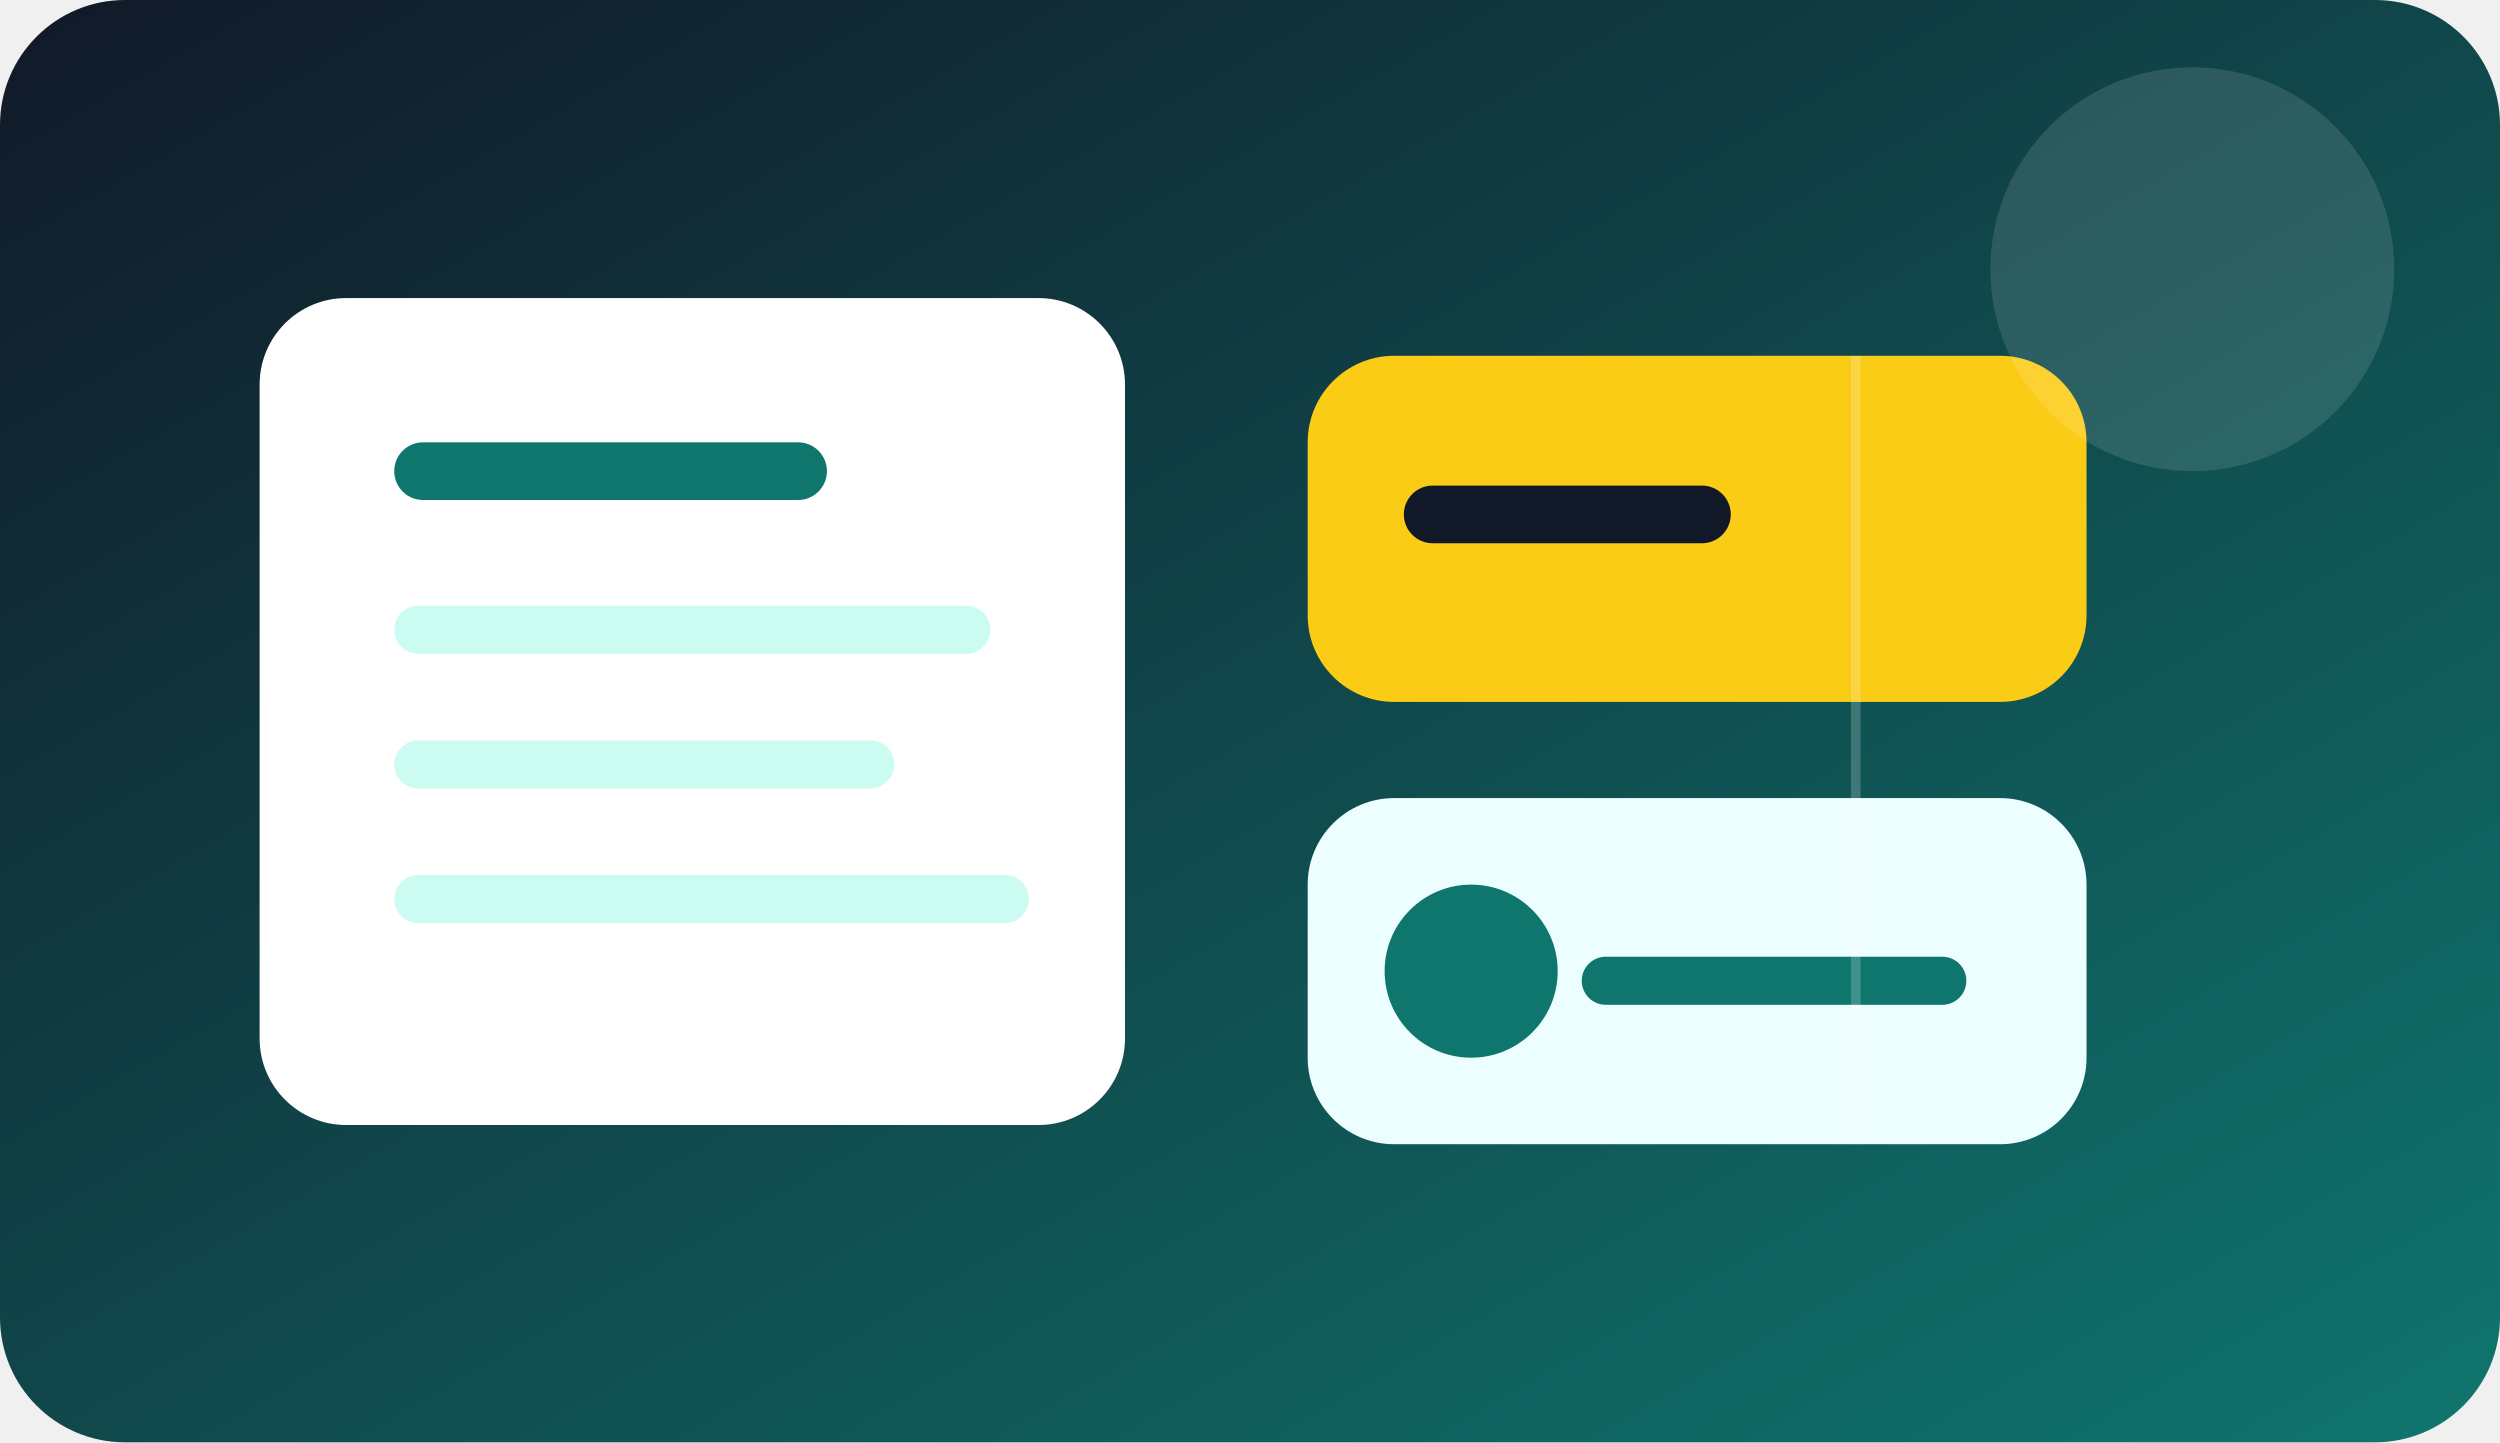
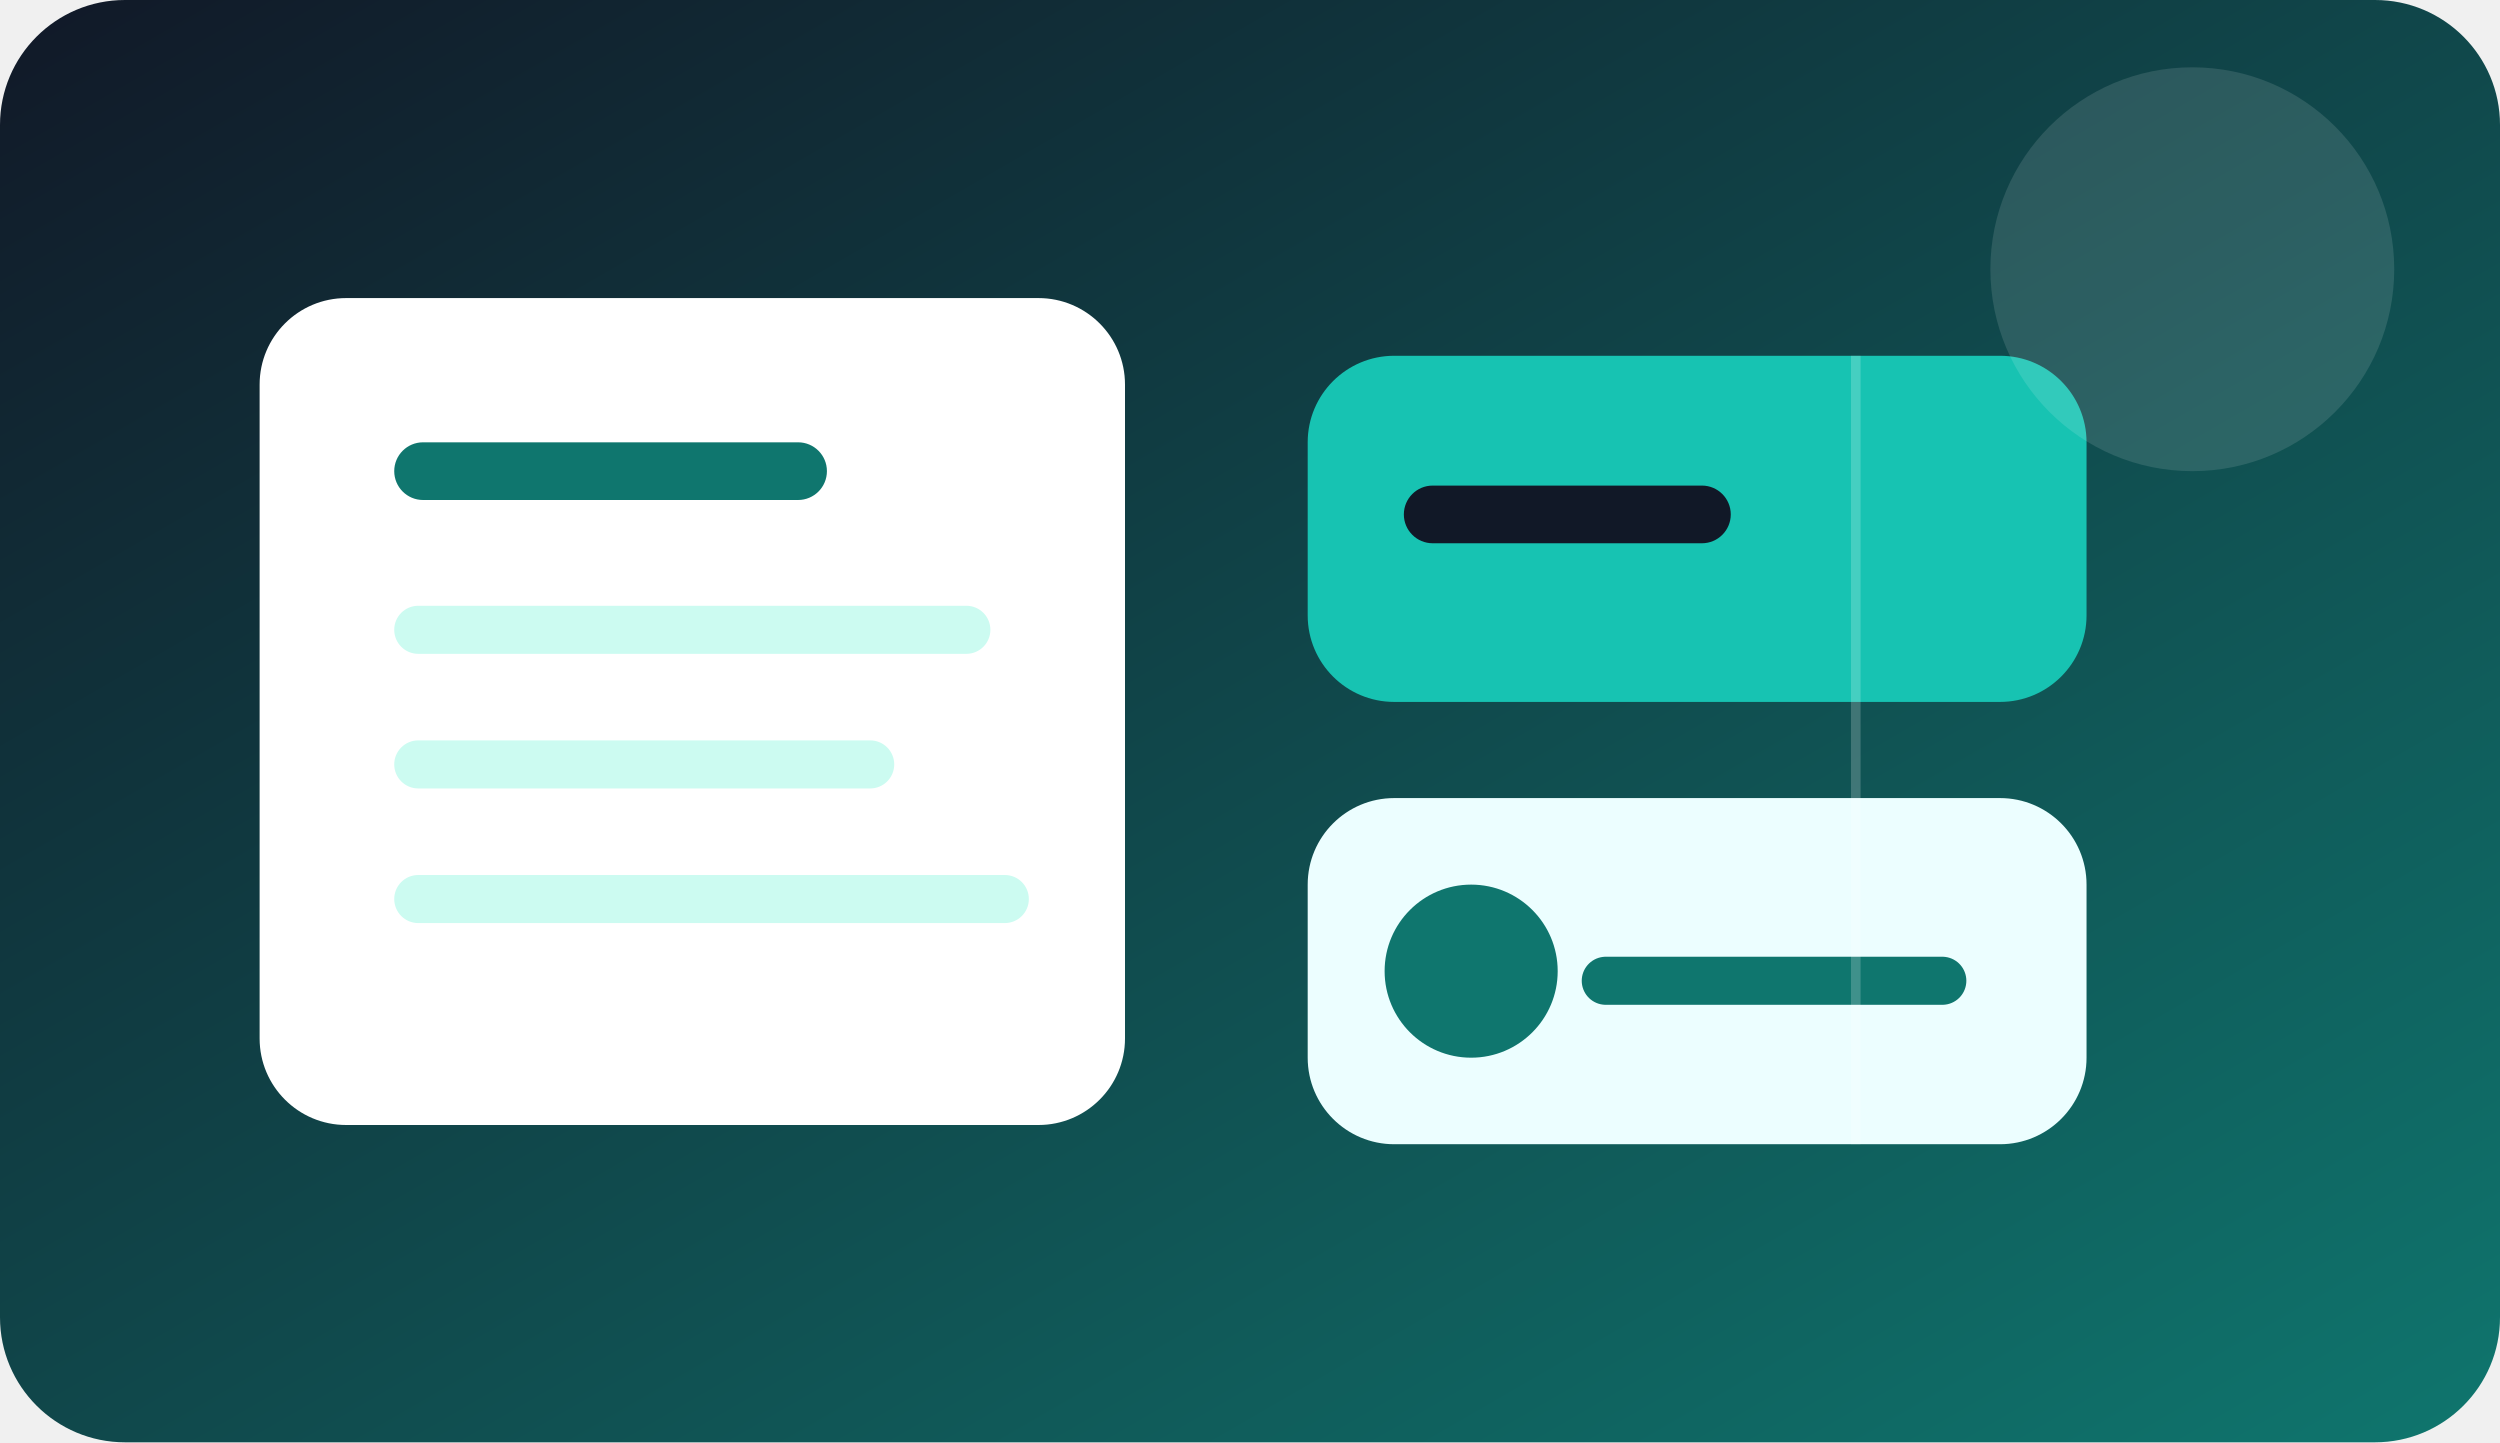
<svg xmlns="http://www.w3.org/2000/svg" width="520" height="300" viewBox="0 0 520 300" role="img" aria-label="Finance operations illustration">
  <defs>
    <linearGradient id="a" x1="0" x2="1" y1="0" y2="1">
      <stop offset="0" stop-color="#111827" />
      <stop offset="1" stop-color="#0f766e" />
    </linearGradient>
  </defs>
  <rect width="520" height="300" rx="26" fill="url(#a)" />
  <rect x="54" y="62" width="180" height="172" rx="18" fill="#ffffff" />
  <rect x="82" y="92" width="90" height="12" rx="6" fill="#0f766e" />
  <rect x="82" y="126" width="124" height="10" rx="5" fill="#ccfbf1" />
  <rect x="82" y="154" width="104" height="10" rx="5" fill="#ccfbf1" />
  <rect x="82" y="182" width="132" height="10" rx="5" fill="#ccfbf1" />
-   <rect x="272" y="74" width="162" height="72" rx="18" fill="#facc15" />
+   <rect x="272" y="74" width="162" height="72" rx="18" fill="#17c3b2" />
  <rect x="292" y="101" width="68" height="12" rx="6" fill="#111827" />
  <rect x="272" y="166" width="162" height="72" rx="18" fill="#ecfeff" />
  <circle cx="306" cy="202" r="18" fill="#0f766e" />
  <path d="M334 204h70" stroke="#0f766e" stroke-width="10" stroke-linecap="round" />
  <path d="M386 74v164" stroke="#ffffff" stroke-width="2" opacity=".2" />
  <circle cx="456" cy="56" r="42" fill="#ffffff" opacity=".12" />
</svg>
